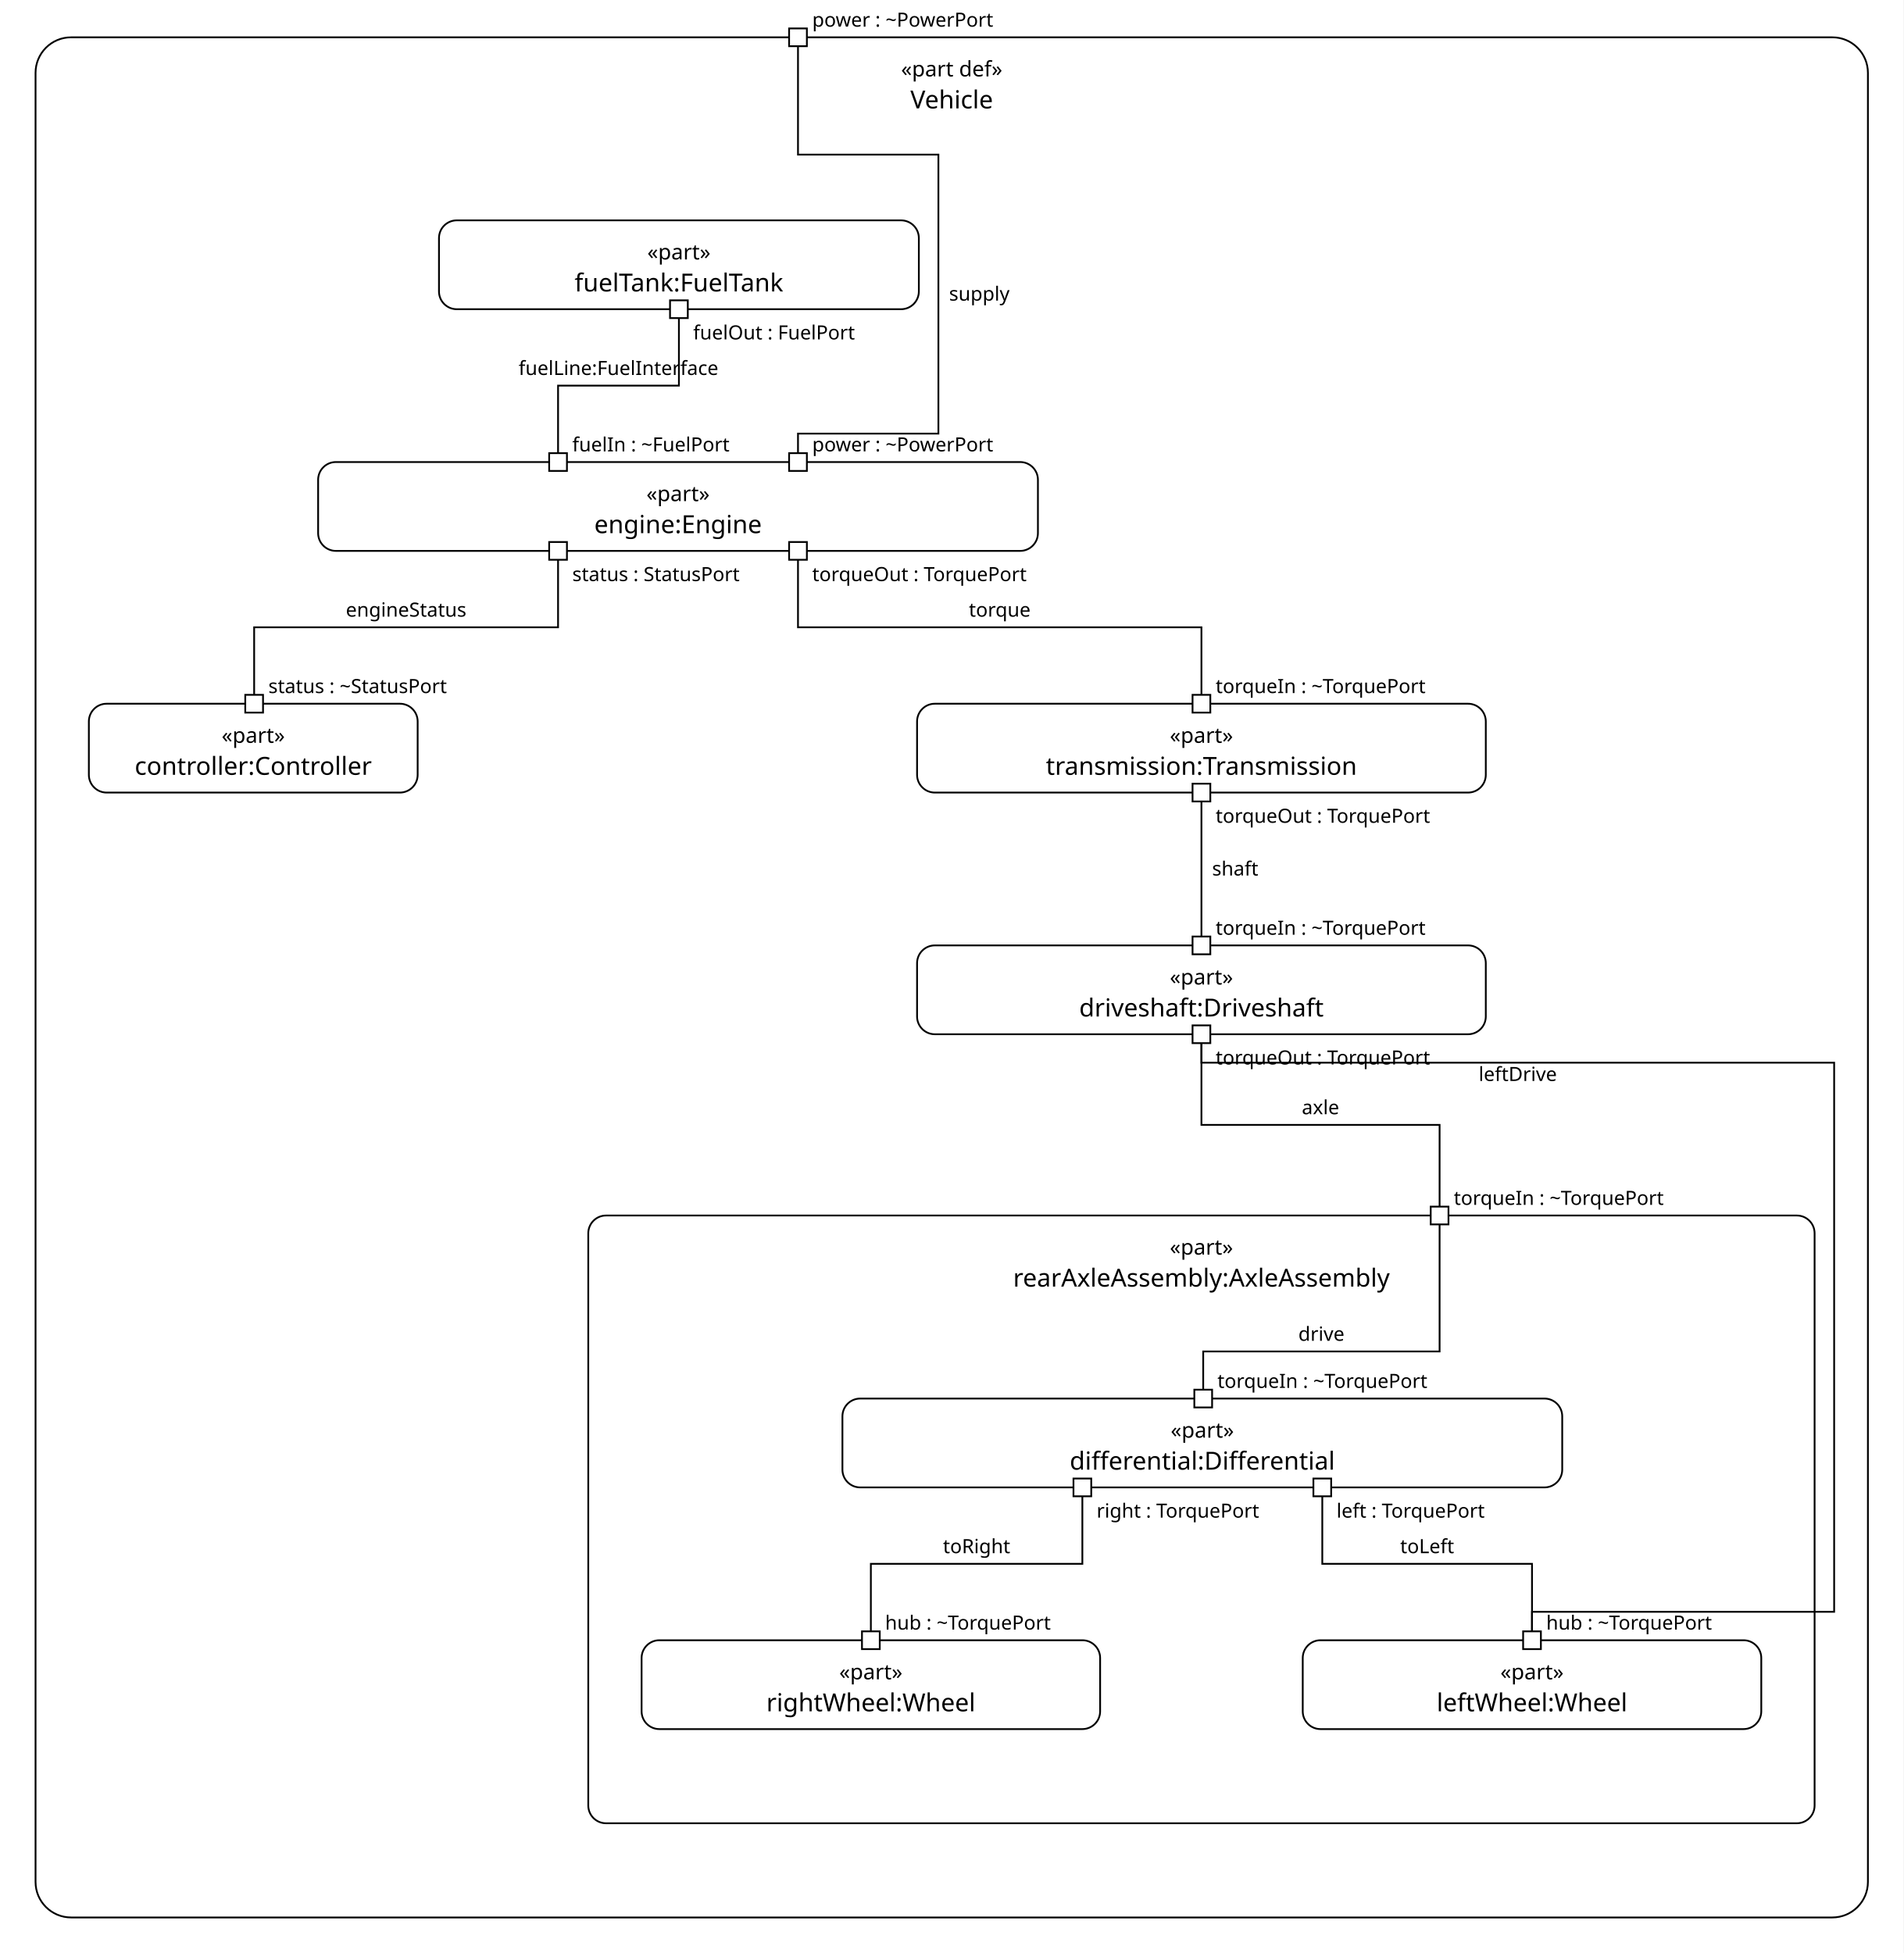
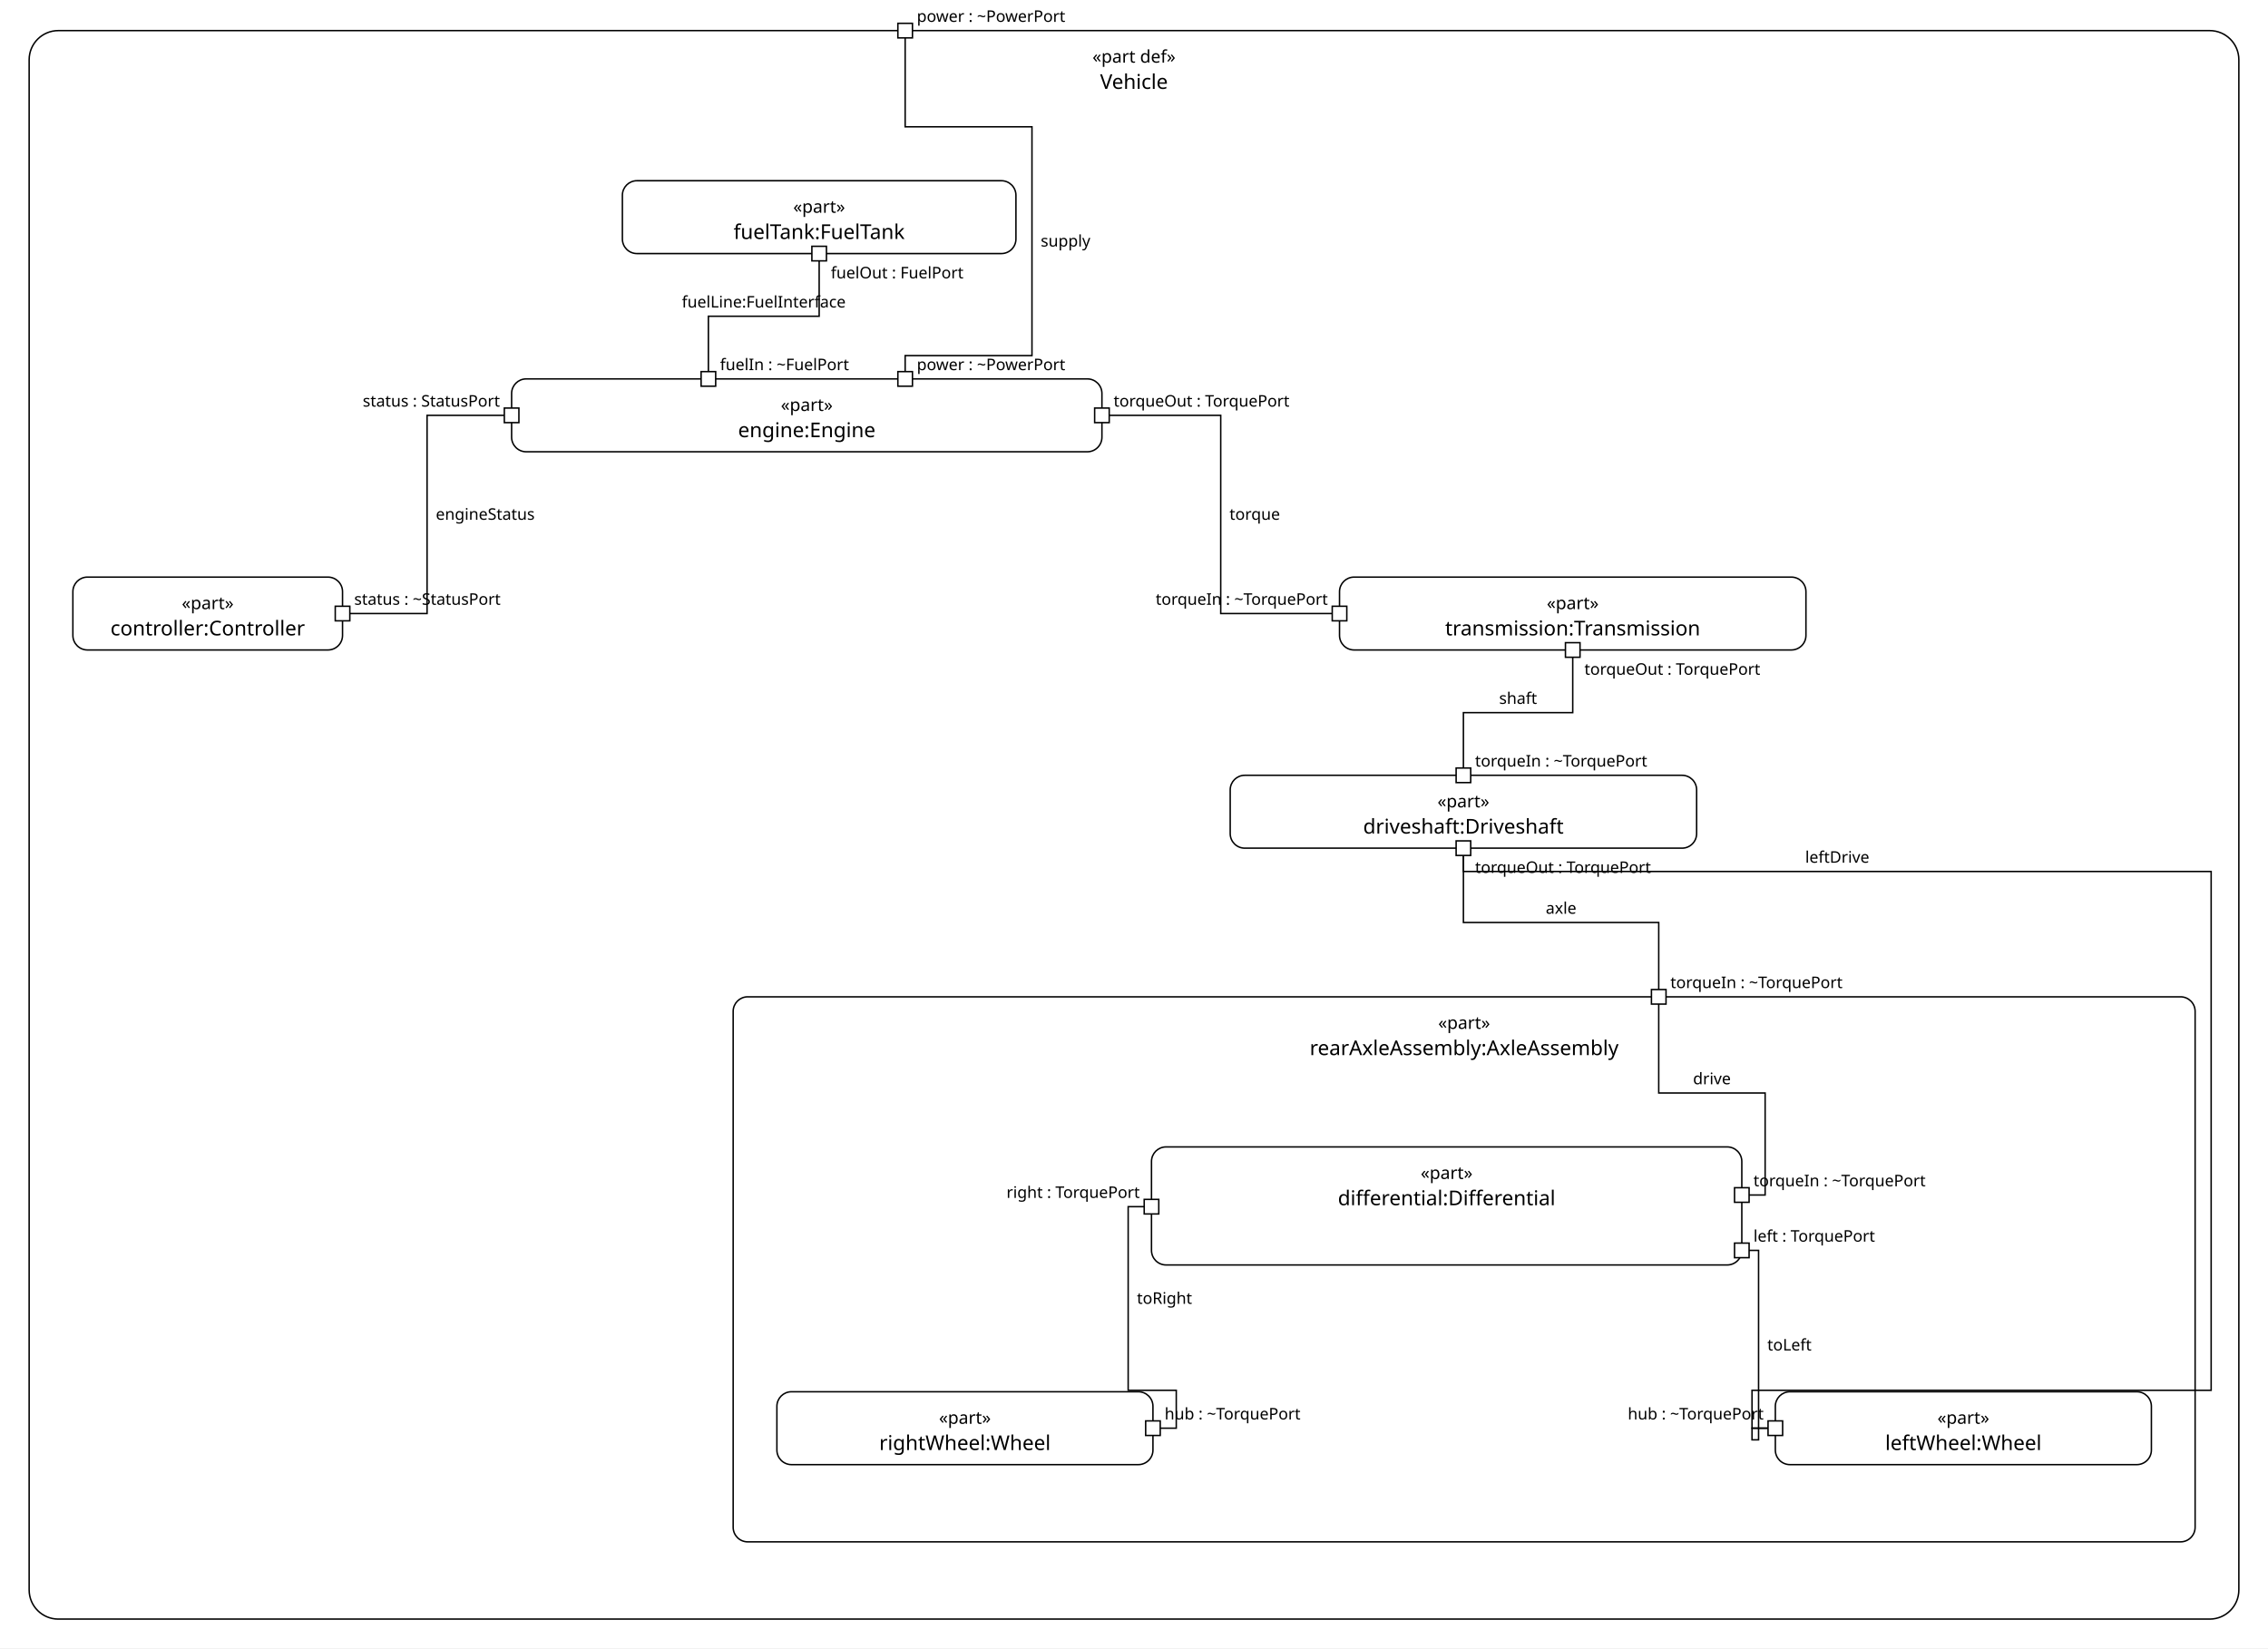
- <svg xmlns="http://www.w3.org/2000/svg" width="1071" height="1099" viewBox="0 -1 1071 1099" font-family="sans-serif">
-   <rect x="0" y="-1" width="1071" height="1099" fill="#ffffff" />
-   <rect x="20" y="20" width="1031" height="1058" rx="20" fill="#ffffff" stroke="#000000" />
-   <text x="535.5" y="42" text-anchor="middle" font-size="12">«part def»</text>
-   <text x="535.5" y="60" text-anchor="middle" font-size="14">Vehicle</text>
+ <svg xmlns="http://www.w3.org/2000/svg" width="1556" height="1131" viewBox="0 -1 1556 1131" font-family="sans-serif">
+   <rect x="0" y="-1" width="1556" height="1131" fill="#ffffff" />
+   <rect x="20" y="20" width="1516" height="1090" rx="20" fill="#ffffff" stroke="#000000" />
+   <text x="778" y="42" text-anchor="middle" font-size="12">«part def»</text>
+   <text x="778" y="60" text-anchor="middle" font-size="14">Vehicle</text>
  <rect x="50" y="395" width="185" height="50" rx="10" fill="#ffffff" stroke="#000000" />
  <text x="142.5" y="417" text-anchor="middle" font-size="12">«part»</text>
  <text x="142.5" y="435" text-anchor="middle" font-size="14">controller:Controller</text>
-   <rect x="516" y="531" width="320" height="50" rx="10" fill="#ffffff" stroke="#000000" />
-   <text x="676" y="553" text-anchor="middle" font-size="12">«part»</text>
-   <text x="676" y="571" text-anchor="middle" font-size="14">driveshaft:Driveshaft</text>
-   <rect x="179" y="259" width="405" height="50" rx="10" fill="#ffffff" stroke="#000000" />
-   <text x="381.5" y="281" text-anchor="middle" font-size="12">«part»</text>
-   <text x="381.5" y="299" text-anchor="middle" font-size="14">engine:Engine</text>
-   <rect x="247" y="123" width="270" height="50" rx="10" fill="#ffffff" stroke="#000000" />
-   <text x="382" y="145" text-anchor="middle" font-size="12">«part»</text>
-   <text x="382" y="163" text-anchor="middle" font-size="14">fuelTank:FuelTank</text>
-   <rect x="331" y="683" width="690" height="342" rx="10" fill="#ffffff" stroke="#000000" />
-   <text x="676" y="705" text-anchor="middle" font-size="12">«part»</text>
-   <text x="676" y="723" text-anchor="middle" font-size="14">rearAxleAssembly:AxleAssembly</text>
-   <rect x="474" y="786" width="405" height="50" rx="10" fill="#ffffff" stroke="#000000" />
-   <text x="676.5" y="808" text-anchor="middle" font-size="12">«part»</text>
-   <text x="676.5" y="826" text-anchor="middle" font-size="14">differential:Differential</text>
-   <rect x="733" y="922" width="258" height="50" rx="10" fill="#ffffff" stroke="#000000" />
-   <text x="862" y="944" text-anchor="middle" font-size="12">«part»</text>
-   <text x="862" y="962" text-anchor="middle" font-size="14">leftWheel:Wheel</text>
-   <rect x="361" y="922" width="258" height="50" rx="10" fill="#ffffff" stroke="#000000" />
-   <text x="490" y="944" text-anchor="middle" font-size="12">«part»</text>
-   <text x="490" y="962" text-anchor="middle" font-size="14">rightWheel:Wheel</text>
-   <rect x="516" y="395" width="320" height="50" rx="10" fill="#ffffff" stroke="#000000" />
-   <text x="676" y="417" text-anchor="middle" font-size="12">«part»</text>
-   <text x="676" y="435" text-anchor="middle" font-size="14">transmission:Transmission</text>
-   <polyline points="676,581 676,632 810,632 810,683" fill="none" stroke="#000000" />
-   <text x="743" y="626" text-anchor="middle" font-size="11">axle</text>
-   <polyline points="314,309 314,352 143,352 143,395" fill="none" stroke="#000000" />
-   <text x="228.5" y="346" text-anchor="middle" font-size="11">engineStatus</text>
-   <polyline points="382,173 382,216 314,216 314,259" fill="none" stroke="#000000" />
-   <text x="348" y="210" text-anchor="middle" font-size="11">fuelLine:FuelInterface</text>
-   <polyline points="676,581 676,597 1032,597 1032,906 862,906 862,922" fill="none" stroke="#000000" />
-   <text x="854" y="607.3" text-anchor="middle" font-size="11">leftDrive</text>
-   <polyline points="676,445 676,531" fill="none" stroke="#000000" />
-   <text x="682" y="491.67" text-anchor="start" font-size="11">shaft</text>
-   <polyline points="449,20 449,86 528,86 528,243 449,243 449,259" fill="none" stroke="#000000" />
-   <text x="534" y="168.17" text-anchor="start" font-size="11">supply</text>
-   <polyline points="449,309 449,352 676,352 676,395" fill="none" stroke="#000000" />
-   <text x="562.5" y="346" text-anchor="middle" font-size="11">torque</text>
-   <polyline points="810,683 810,759.5 677,759.5 677,786" fill="none" stroke="#000000" />
-   <text x="743.5" y="753.5" text-anchor="middle" font-size="11">drive</text>
-   <polyline points="744,836 744,879 862,879 862,922" fill="none" stroke="#000000" />
-   <text x="803" y="873" text-anchor="middle" font-size="11">toLeft</text>
-   <polyline points="609,836 609,879 490,879 490,922" fill="none" stroke="#000000" />
-   <text x="549.5" y="873" text-anchor="middle" font-size="11">toRight</text>
-   <rect x="444" y="15" width="10" height="10" fill="#ffffff" stroke="#000000" />
-   <text x="457" y="14" text-anchor="start" font-size="11">power : ~PowerPort</text>
-   <rect x="138" y="390" width="10" height="10" fill="#ffffff" stroke="#000000" />
-   <text x="151" y="389" text-anchor="start" font-size="11">status : ~StatusPort</text>
-   <rect x="671" y="526" width="10" height="10" fill="#ffffff" stroke="#000000" />
-   <text x="684" y="525" text-anchor="start" font-size="11">torqueIn : ~TorquePort</text>
-   <rect x="671" y="576" width="10" height="10" fill="#ffffff" stroke="#000000" />
-   <text x="684" y="598" text-anchor="start" font-size="11">torqueOut : TorquePort</text>
-   <rect x="309" y="254" width="10" height="10" fill="#ffffff" stroke="#000000" />
-   <text x="322" y="253" text-anchor="start" font-size="11">fuelIn : ~FuelPort</text>
-   <rect x="444" y="254" width="10" height="10" fill="#ffffff" stroke="#000000" />
-   <text x="457" y="253" text-anchor="start" font-size="11">power : ~PowerPort</text>
-   <rect x="309" y="304" width="10" height="10" fill="#ffffff" stroke="#000000" />
-   <text x="322" y="326" text-anchor="start" font-size="11">status : StatusPort</text>
-   <rect x="444" y="304" width="10" height="10" fill="#ffffff" stroke="#000000" />
-   <text x="457" y="326" text-anchor="start" font-size="11">torqueOut : TorquePort</text>
-   <rect x="377" y="168" width="10" height="10" fill="#ffffff" stroke="#000000" />
-   <text x="390" y="190" text-anchor="start" font-size="11">fuelOut : FuelPort</text>
-   <rect x="805" y="678" width="10" height="10" fill="#ffffff" stroke="#000000" />
-   <text x="818" y="677" text-anchor="start" font-size="11">torqueIn : ~TorquePort</text>
-   <rect x="739" y="831" width="10" height="10" fill="#ffffff" stroke="#000000" />
-   <text x="752" y="853" text-anchor="start" font-size="11">left : TorquePort</text>
-   <rect x="604" y="831" width="10" height="10" fill="#ffffff" stroke="#000000" />
-   <text x="617" y="853" text-anchor="start" font-size="11">right : TorquePort</text>
-   <rect x="672" y="781" width="10" height="10" fill="#ffffff" stroke="#000000" />
-   <text x="685" y="780" text-anchor="start" font-size="11">torqueIn : ~TorquePort</text>
-   <rect x="857" y="917" width="10" height="10" fill="#ffffff" stroke="#000000" />
-   <text x="870" y="916" text-anchor="start" font-size="11">hub : ~TorquePort</text>
-   <rect x="485" y="917" width="10" height="10" fill="#ffffff" stroke="#000000" />
-   <text x="498" y="916" text-anchor="start" font-size="11">hub : ~TorquePort</text>
-   <rect x="671" y="390" width="10" height="10" fill="#ffffff" stroke="#000000" />
-   <text x="684" y="389" text-anchor="start" font-size="11">torqueIn : ~TorquePort</text>
-   <rect x="671" y="440" width="10" height="10" fill="#ffffff" stroke="#000000" />
-   <text x="684" y="462" text-anchor="start" font-size="11">torqueOut : TorquePort</text>
+   <rect x="844" y="531" width="320" height="50" rx="10" fill="#ffffff" stroke="#000000" />
+   <text x="1004" y="553" text-anchor="middle" font-size="12">«part»</text>
+   <text x="1004" y="571" text-anchor="middle" font-size="14">driveshaft:Driveshaft</text>
+   <rect x="351" y="259" width="405" height="50" rx="10" fill="#ffffff" stroke="#000000" />
+   <text x="553.5" y="281" text-anchor="middle" font-size="12">«part»</text>
+   <text x="553.5" y="299" text-anchor="middle" font-size="14">engine:Engine</text>
+   <rect x="427" y="123" width="270" height="50" rx="10" fill="#ffffff" stroke="#000000" />
+   <text x="562" y="145" text-anchor="middle" font-size="12">«part»</text>
+   <text x="562" y="163" text-anchor="middle" font-size="14">fuelTank:FuelTank</text>
+   <rect x="503" y="683" width="1003" height="374" rx="10" fill="#ffffff" stroke="#000000" />
+   <text x="1004.5" y="705" text-anchor="middle" font-size="12">«part»</text>
+   <text x="1004.5" y="723" text-anchor="middle" font-size="14">rearAxleAssembly:AxleAssembly</text>
+   <rect x="790" y="786" width="405" height="81" rx="10" fill="#ffffff" stroke="#000000" />
+   <text x="992.5" y="808" text-anchor="middle" font-size="12">«part»</text>
+   <text x="992.5" y="826" text-anchor="middle" font-size="14">differential:Differential</text>
+   <rect x="1218" y="954" width="258" height="50" rx="10" fill="#ffffff" stroke="#000000" />
+   <text x="1347" y="976" text-anchor="middle" font-size="12">«part»</text>
+   <text x="1347" y="994" text-anchor="middle" font-size="14">leftWheel:Wheel</text>
+   <rect x="533" y="954" width="258" height="50" rx="10" fill="#ffffff" stroke="#000000" />
+   <text x="662" y="976" text-anchor="middle" font-size="12">«part»</text>
+   <text x="662" y="994" text-anchor="middle" font-size="14">rightWheel:Wheel</text>
+   <rect x="919" y="395" width="320" height="50" rx="10" fill="#ffffff" stroke="#000000" />
+   <text x="1079" y="417" text-anchor="middle" font-size="12">«part»</text>
+   <text x="1079" y="435" text-anchor="middle" font-size="14">transmission:Transmission</text>
+   <polyline points="1004,581 1004,632 1138,632 1138,683" fill="none" stroke="#000000" />
+   <text x="1071" y="626" text-anchor="middle" font-size="11">axle</text>
+   <polyline points="351,284 293,284 293,420 235,420" fill="none" stroke="#000000" />
+   <text x="299" y="355.67" text-anchor="start" font-size="11">engineStatus</text>
+   <polyline points="562,173 562,216 486,216 486,259" fill="none" stroke="#000000" />
+   <text x="524" y="210" text-anchor="middle" font-size="11">fuelLine:FuelInterface</text>
+   <polyline points="1004,581 1004,597 1517,597 1517,953 1202,953 1202,979 1218,979" fill="none" stroke="#000000" />
+   <text x="1260.5" y="591" text-anchor="middle" font-size="11">leftDrive</text>
+   <polyline points="1079,445 1079,488 1004,488 1004,531" fill="none" stroke="#000000" />
+   <text x="1041.5" y="482" text-anchor="middle" font-size="11">shaft</text>
+   <polyline points="621,20 621,86 708,86 708,243 621,243 621,259" fill="none" stroke="#000000" />
+   <text x="714" y="168.17" text-anchor="start" font-size="11">supply</text>
+   <polyline points="756,284 837.5,284 837.5,420 919,420" fill="none" stroke="#000000" />
+   <text x="843.5" y="355.67" text-anchor="start" font-size="11">torque</text>
+   <polyline points="1138,683 1138,749 1211,749 1211,819 1195,819" fill="none" stroke="#000000" />
+   <text x="1174.5" y="743" text-anchor="middle" font-size="11">drive</text>
+   <polyline points="1195,857 1206.5,857 1206.5,987 1202,987 1202,979 1218,979" fill="none" stroke="#000000" />
+   <text x="1212.5" y="925.67" text-anchor="start" font-size="11">toLeft</text>
+   <polyline points="790,827 774,827 774,953 807,953 807,979 791,979" fill="none" stroke="#000000" />
+   <text x="780" y="893.67" text-anchor="start" font-size="11">toRight</text>
+   <rect x="616" y="15" width="10" height="10" fill="#ffffff" stroke="#000000" />
+   <text x="629" y="14" text-anchor="start" font-size="11">power : ~PowerPort</text>
+   <rect x="230" y="415" width="10" height="10" fill="#ffffff" stroke="#000000" />
+   <text x="243" y="414" text-anchor="start" font-size="11">status : ~StatusPort</text>
+   <rect x="999" y="526" width="10" height="10" fill="#ffffff" stroke="#000000" />
+   <text x="1012" y="525" text-anchor="start" font-size="11">torqueIn : ~TorquePort</text>
+   <rect x="999" y="576" width="10" height="10" fill="#ffffff" stroke="#000000" />
+   <text x="1012" y="598" text-anchor="start" font-size="11">torqueOut : TorquePort</text>
+   <rect x="481" y="254" width="10" height="10" fill="#ffffff" stroke="#000000" />
+   <text x="494" y="253" text-anchor="start" font-size="11">fuelIn : ~FuelPort</text>
+   <rect x="616" y="254" width="10" height="10" fill="#ffffff" stroke="#000000" />
+   <text x="629" y="253" text-anchor="start" font-size="11">power : ~PowerPort</text>
+   <rect x="346" y="279" width="10" height="10" fill="#ffffff" stroke="#000000" />
+   <text x="343" y="278" text-anchor="end" font-size="11">status : StatusPort</text>
+   <rect x="751" y="279" width="10" height="10" fill="#ffffff" stroke="#000000" />
+   <text x="764" y="278" text-anchor="start" font-size="11">torqueOut : TorquePort</text>
+   <rect x="557" y="168" width="10" height="10" fill="#ffffff" stroke="#000000" />
+   <text x="570" y="190" text-anchor="start" font-size="11">fuelOut : FuelPort</text>
+   <rect x="1133" y="678" width="10" height="10" fill="#ffffff" stroke="#000000" />
+   <text x="1146" y="677" text-anchor="start" font-size="11">torqueIn : ~TorquePort</text>
+   <rect x="1190" y="852" width="10" height="10" fill="#ffffff" stroke="#000000" />
+   <text x="1203" y="851" text-anchor="start" font-size="11">left : TorquePort</text>
+   <rect x="785" y="822" width="10" height="10" fill="#ffffff" stroke="#000000" />
+   <text x="782" y="821" text-anchor="end" font-size="11">right : TorquePort</text>
+   <rect x="1190" y="814" width="10" height="10" fill="#ffffff" stroke="#000000" />
+   <text x="1203" y="813" text-anchor="start" font-size="11">torqueIn : ~TorquePort</text>
+   <rect x="1213" y="974" width="10" height="10" fill="#ffffff" stroke="#000000" />
+   <text x="1210" y="973" text-anchor="end" font-size="11">hub : ~TorquePort</text>
+   <rect x="786" y="974" width="10" height="10" fill="#ffffff" stroke="#000000" />
+   <text x="799" y="973" text-anchor="start" font-size="11">hub : ~TorquePort</text>
+   <rect x="914" y="415" width="10" height="10" fill="#ffffff" stroke="#000000" />
+   <text x="911" y="414" text-anchor="end" font-size="11">torqueIn : ~TorquePort</text>
+   <rect x="1074" y="440" width="10" height="10" fill="#ffffff" stroke="#000000" />
+   <text x="1087" y="462" text-anchor="start" font-size="11">torqueOut : TorquePort</text>
</svg>
